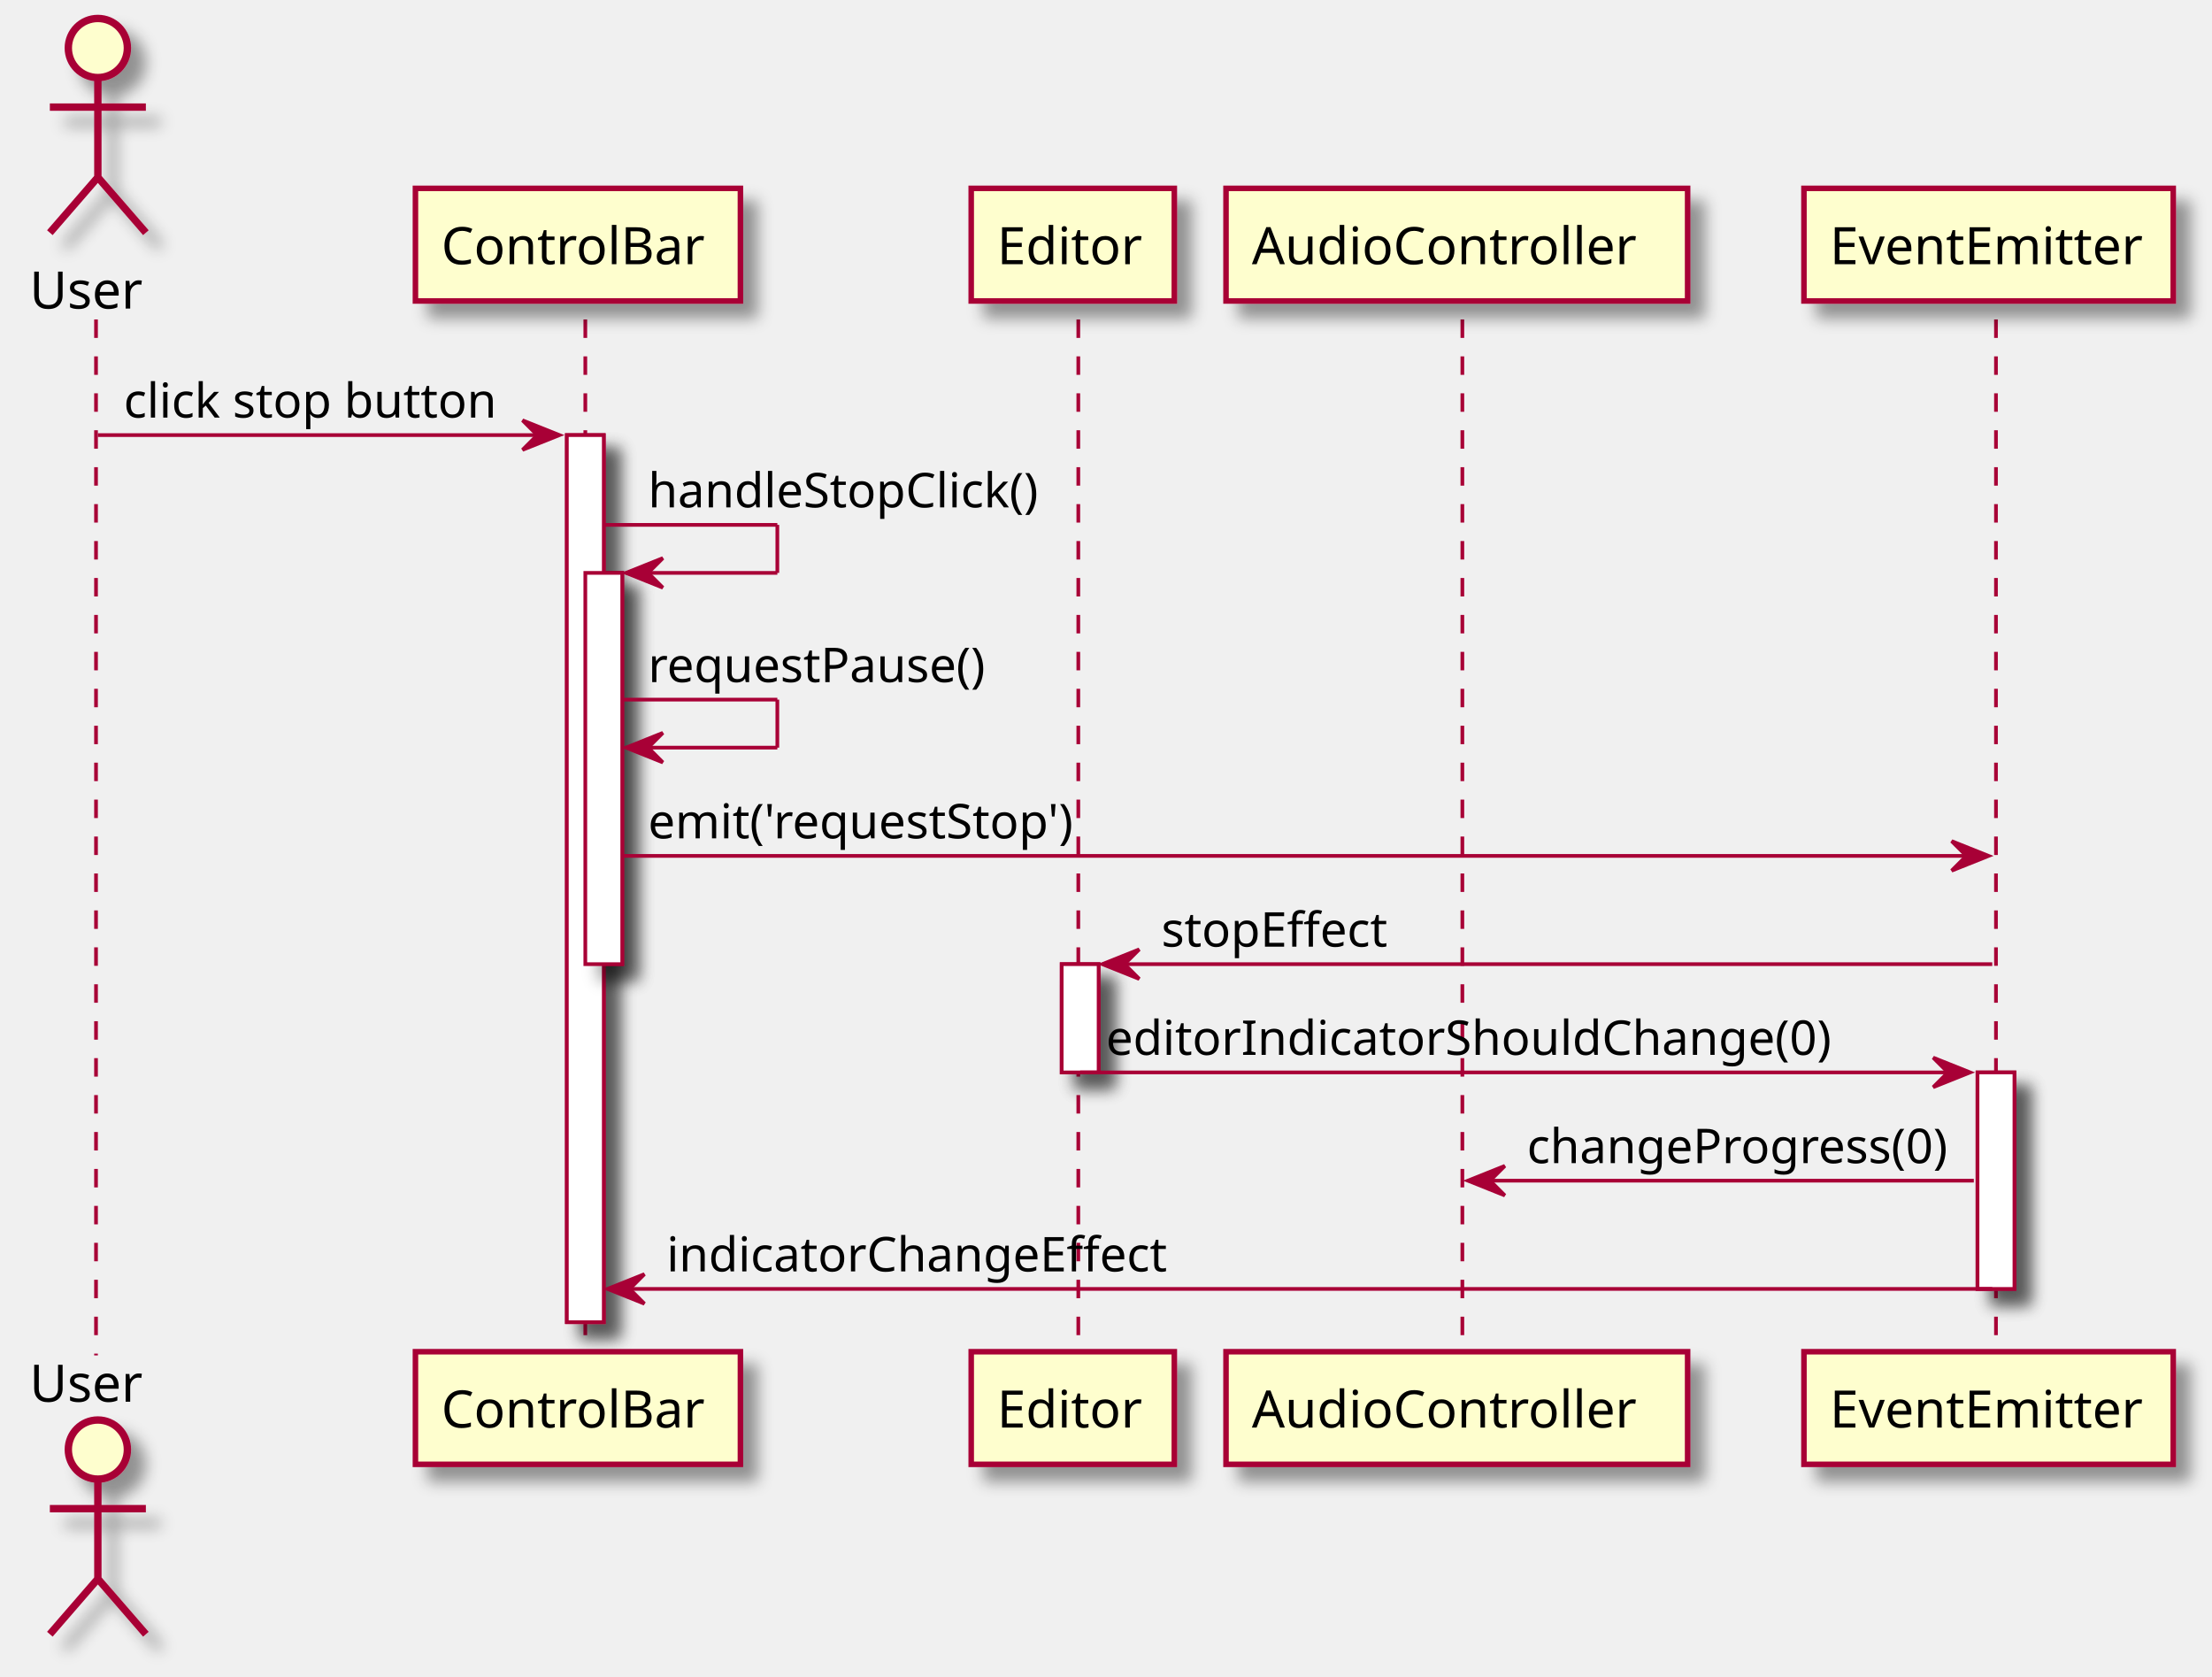
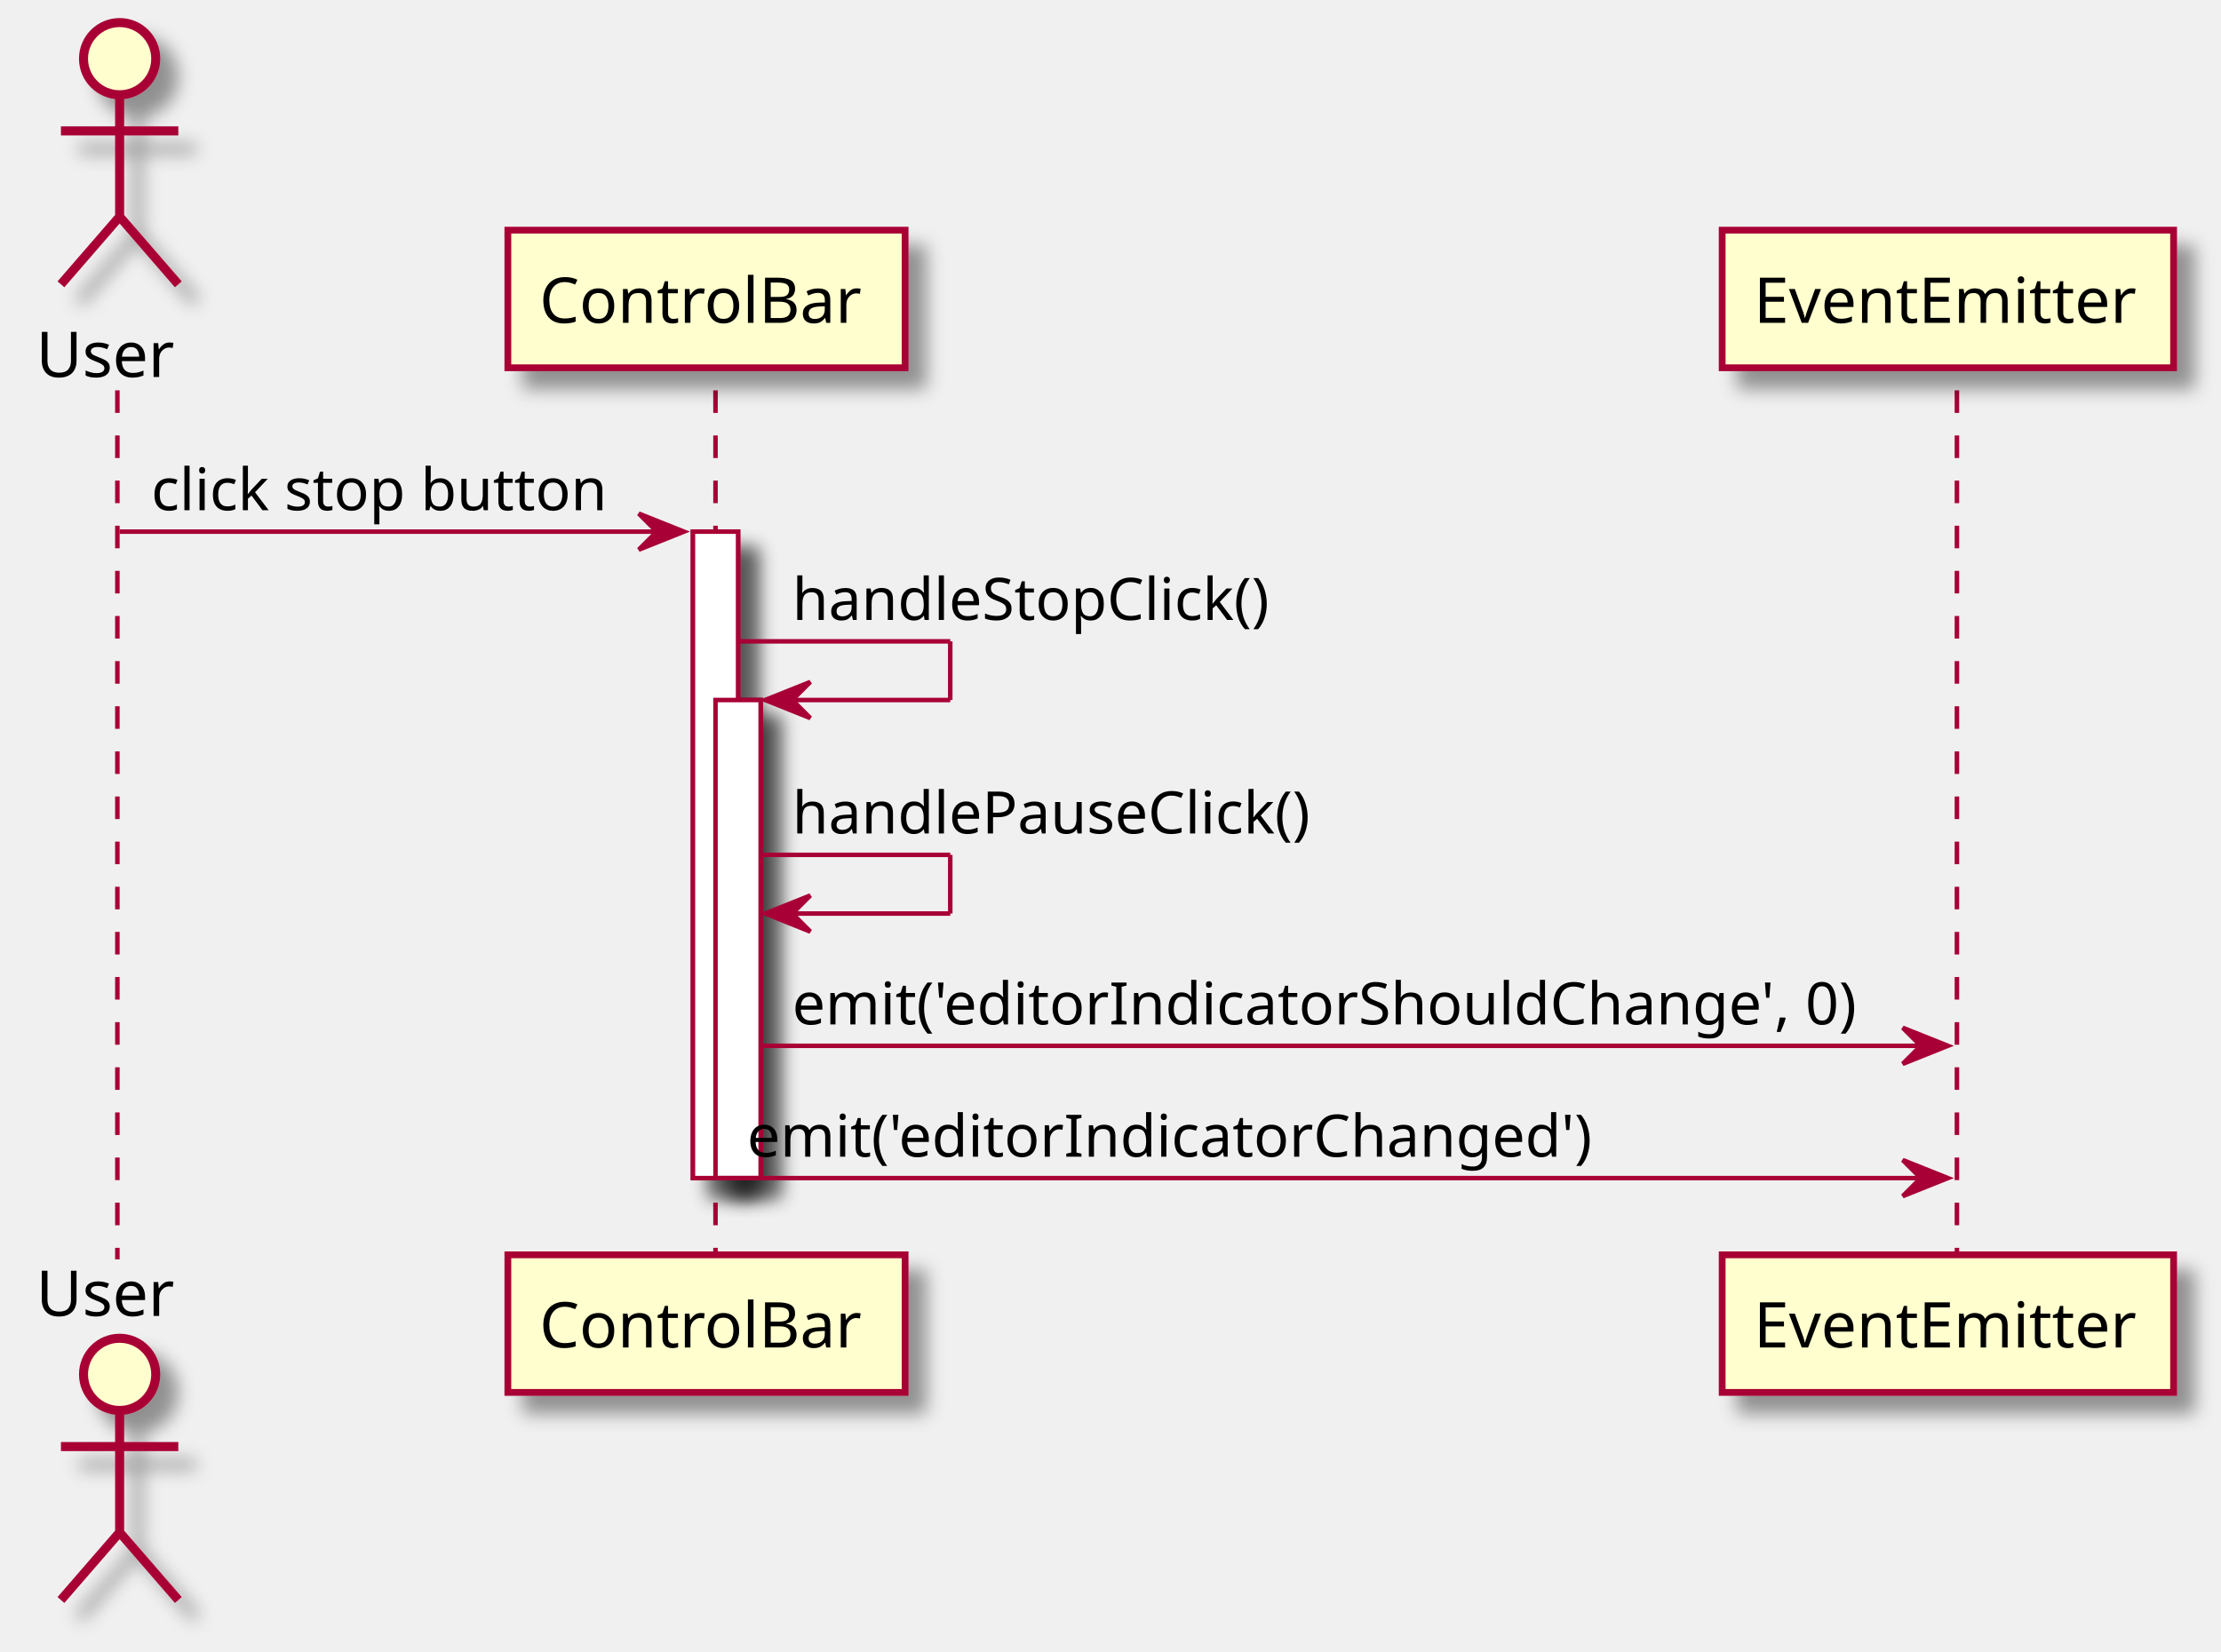
- <svg xmlns="http://www.w3.org/2000/svg" contentScriptType="application/ecmascript" contentStyleType="text/css" height="454px" preserveAspectRatio="none" style="width:599px;height:454px;" version="1.1" viewBox="0 0 599 454" width="599px" zoomAndPan="magnify">
+ <svg xmlns="http://www.w3.org/2000/svg" contentScriptType="application/ecmascript" contentStyleType="text/css" height="366px" preserveAspectRatio="none" style="width:492px;height:366px;" version="1.1" viewBox="0 0 492 366" width="492px" zoomAndPan="magnify">
  <defs>
-     <filter height="300%" id="f15lfyelq2d8cc" width="300%" x="-1" y="-1">
+     <filter height="300%" id="ftivoggn2sanh" width="300%" x="-1" y="-1">
      <feGaussianBlur result="blurOut" stdDeviation="2.0" />
      <feColorMatrix in="blurOut" result="blurOut2" type="matrix" values="0 0 0 0 0 0 0 0 0 0 0 0 0 0 0 0 0 0 .4 0" />
      <feOffset dx="4.0" dy="4.0" in="blurOut2" result="blurOut3" />
      <feBlend in="SourceGraphic" in2="blurOut3" mode="normal" />
    </filter>
  </defs>
  <g>
-     <rect fill="#FFFFFF" filter="url(#f15lfyelq2d8cc)" height="240.174" style="stroke: #A80036; stroke-width: 1.0;" width="10" x="153.5" y="117.799" />
-     <rect fill="#FFFFFF" filter="url(#f15lfyelq2d8cc)" height="105.932" style="stroke: #A80036; stroke-width: 1.0;" width="10" x="158.5" y="155.109" />
-     <rect fill="#FFFFFF" filter="url(#f15lfyelq2d8cc)" height="29.311" style="stroke: #A80036; stroke-width: 1.0;" width="10" x="287.5" y="261.041" />
-     <rect fill="#FFFFFF" filter="url(#f15lfyelq2d8cc)" height="58.621" style="stroke: #A80036; stroke-width: 1.0;" width="10" x="535.5" y="290.352" />
-     <line style="stroke: #A80036; stroke-width: 1.0; stroke-dasharray: 5.0,5.0;" x1="26" x2="26" y1="86.488" y2="366.973" />
-     <line style="stroke: #A80036; stroke-width: 1.0; stroke-dasharray: 5.0,5.0;" x1="158.5" x2="158.5" y1="86.488" y2="366.973" />
-     <line style="stroke: #A80036; stroke-width: 1.0; stroke-dasharray: 5.0,5.0;" x1="292" x2="292" y1="86.488" y2="366.973" />
-     <line style="stroke: #A80036; stroke-width: 1.0; stroke-dasharray: 5.0,5.0;" x1="396" x2="396" y1="86.488" y2="366.973" />
-     <line style="stroke: #A80036; stroke-width: 1.0; stroke-dasharray: 5.0,5.0;" x1="540.5" x2="540.5" y1="86.488" y2="366.973" />
+     <rect fill="#FFFFFF" filter="url(#ftivoggn2sanh)" height="143.242" style="stroke: #A80036; stroke-width: 1.0;" width="10" x="153.5" y="117.799" />
+     <rect fill="#FFFFFF" filter="url(#ftivoggn2sanh)" height="105.932" style="stroke: #A80036; stroke-width: 1.0;" width="10" x="158.5" y="155.109" />
+     <line style="stroke: #A80036; stroke-width: 1.0; stroke-dasharray: 5.0,5.0;" x1="26" x2="26" y1="86.488" y2="279.041" />
+     <line style="stroke: #A80036; stroke-width: 1.0; stroke-dasharray: 5.0,5.0;" x1="158.5" x2="158.5" y1="86.488" y2="279.041" />
+     <line style="stroke: #A80036; stroke-width: 1.0; stroke-dasharray: 5.0,5.0;" x1="433.5" x2="433.5" y1="86.488" y2="279.041" />
    <text fill="#000000" font-family="sans-serif" font-size="14" lengthAdjust="spacingAndGlyphs" textLength="31" x="8" y="83.535">User</text>
-     <ellipse cx="26.5" cy="13" fill="#FEFECE" filter="url(#f15lfyelq2d8cc)" rx="8" ry="8" style="stroke: #A80036; stroke-width: 2.0;" />
-     <path d="M26.5,21 L26.5,48 M13.5,29 L39.5,29 M26.5,48 L13.5,63 M26.5,48 L39.5,63 " fill="none" filter="url(#f15lfyelq2d8cc)" style="stroke: #A80036; stroke-width: 2.0;" />
-     <text fill="#000000" font-family="sans-serif" font-size="14" lengthAdjust="spacingAndGlyphs" textLength="31" x="8" y="379.508">User</text>
-     <ellipse cx="26.5" cy="392.461" fill="#FEFECE" filter="url(#f15lfyelq2d8cc)" rx="8" ry="8" style="stroke: #A80036; stroke-width: 2.0;" />
-     <path d="M26.5,400.461 L26.5,427.461 M13.5,408.461 L39.5,408.461 M26.5,427.461 L13.5,442.461 M26.5,427.461 L39.5,442.461 " fill="none" filter="url(#f15lfyelq2d8cc)" style="stroke: #A80036; stroke-width: 2.0;" />
-     <rect fill="#FEFECE" filter="url(#f15lfyelq2d8cc)" height="30.488" style="stroke: #A80036; stroke-width: 1.5;" width="88" x="112.5" y="51" />
+     <ellipse cx="26.5" cy="13" fill="#FEFECE" filter="url(#ftivoggn2sanh)" rx="8" ry="8" style="stroke: #A80036; stroke-width: 2.0;" />
+     <path d="M26.5,21 L26.5,48 M13.5,29 L39.5,29 M26.5,48 L13.5,63 M26.5,48 L39.5,63 " fill="none" filter="url(#ftivoggn2sanh)" style="stroke: #A80036; stroke-width: 2.0;" />
+     <text fill="#000000" font-family="sans-serif" font-size="14" lengthAdjust="spacingAndGlyphs" textLength="31" x="8" y="291.576">User</text>
+     <ellipse cx="26.5" cy="304.529" fill="#FEFECE" filter="url(#ftivoggn2sanh)" rx="8" ry="8" style="stroke: #A80036; stroke-width: 2.0;" />
+     <path d="M26.5,312.529 L26.5,339.529 M13.5,320.529 L39.5,320.529 M26.5,339.529 L13.5,354.529 M26.5,339.529 L39.5,354.529 " fill="none" filter="url(#ftivoggn2sanh)" style="stroke: #A80036; stroke-width: 2.0;" />
+     <rect fill="#FEFECE" filter="url(#ftivoggn2sanh)" height="30.488" style="stroke: #A80036; stroke-width: 1.5;" width="88" x="112.5" y="51" />
    <text fill="#000000" font-family="sans-serif" font-size="14" lengthAdjust="spacingAndGlyphs" textLength="74" x="119.5" y="71.535">ControlBar</text>
-     <rect fill="#FEFECE" filter="url(#f15lfyelq2d8cc)" height="30.488" style="stroke: #A80036; stroke-width: 1.5;" width="88" x="112.5" y="365.973" />
-     <text fill="#000000" font-family="sans-serif" font-size="14" lengthAdjust="spacingAndGlyphs" textLength="74" x="119.5" y="386.508">ControlBar</text>
-     <rect fill="#FEFECE" filter="url(#f15lfyelq2d8cc)" height="30.488" style="stroke: #A80036; stroke-width: 1.5;" width="55" x="263" y="51" />
-     <text fill="#000000" font-family="sans-serif" font-size="14" lengthAdjust="spacingAndGlyphs" textLength="41" x="270" y="71.535">Editor</text>
-     <rect fill="#FEFECE" filter="url(#f15lfyelq2d8cc)" height="30.488" style="stroke: #A80036; stroke-width: 1.5;" width="55" x="263" y="365.973" />
-     <text fill="#000000" font-family="sans-serif" font-size="14" lengthAdjust="spacingAndGlyphs" textLength="41" x="270" y="386.508">Editor</text>
-     <rect fill="#FEFECE" filter="url(#f15lfyelq2d8cc)" height="30.488" style="stroke: #A80036; stroke-width: 1.5;" width="125" x="332" y="51" />
-     <text fill="#000000" font-family="sans-serif" font-size="14" lengthAdjust="spacingAndGlyphs" textLength="111" x="339" y="71.535">AudioController</text>
-     <rect fill="#FEFECE" filter="url(#f15lfyelq2d8cc)" height="30.488" style="stroke: #A80036; stroke-width: 1.5;" width="125" x="332" y="365.973" />
-     <text fill="#000000" font-family="sans-serif" font-size="14" lengthAdjust="spacingAndGlyphs" textLength="111" x="339" y="386.508">AudioController</text>
-     <rect fill="#FEFECE" filter="url(#f15lfyelq2d8cc)" height="30.488" style="stroke: #A80036; stroke-width: 1.5;" width="100" x="488.5" y="51" />
-     <text fill="#000000" font-family="sans-serif" font-size="14" lengthAdjust="spacingAndGlyphs" textLength="86" x="495.5" y="71.535">EventEmitter</text>
-     <rect fill="#FEFECE" filter="url(#f15lfyelq2d8cc)" height="30.488" style="stroke: #A80036; stroke-width: 1.5;" width="100" x="488.5" y="365.973" />
-     <text fill="#000000" font-family="sans-serif" font-size="14" lengthAdjust="spacingAndGlyphs" textLength="86" x="495.5" y="386.508">EventEmitter</text>
-     <rect fill="#FFFFFF" filter="url(#f15lfyelq2d8cc)" height="240.174" style="stroke: #A80036; stroke-width: 1.0;" width="10" x="153.5" y="117.799" />
-     <rect fill="#FFFFFF" filter="url(#f15lfyelq2d8cc)" height="105.932" style="stroke: #A80036; stroke-width: 1.0;" width="10" x="158.5" y="155.109" />
-     <rect fill="#FFFFFF" filter="url(#f15lfyelq2d8cc)" height="29.311" style="stroke: #A80036; stroke-width: 1.0;" width="10" x="287.5" y="261.041" />
-     <rect fill="#FFFFFF" filter="url(#f15lfyelq2d8cc)" height="58.621" style="stroke: #A80036; stroke-width: 1.0;" width="10" x="535.5" y="290.352" />
+     <rect fill="#FEFECE" filter="url(#ftivoggn2sanh)" height="30.488" style="stroke: #A80036; stroke-width: 1.5;" width="88" x="112.5" y="278.041" />
+     <text fill="#000000" font-family="sans-serif" font-size="14" lengthAdjust="spacingAndGlyphs" textLength="74" x="119.5" y="298.576">ControlBar</text>
+     <rect fill="#FEFECE" filter="url(#ftivoggn2sanh)" height="30.488" style="stroke: #A80036; stroke-width: 1.5;" width="100" x="381.5" y="51" />
+     <text fill="#000000" font-family="sans-serif" font-size="14" lengthAdjust="spacingAndGlyphs" textLength="86" x="388.5" y="71.535">EventEmitter</text>
+     <rect fill="#FEFECE" filter="url(#ftivoggn2sanh)" height="30.488" style="stroke: #A80036; stroke-width: 1.5;" width="100" x="381.5" y="278.041" />
+     <text fill="#000000" font-family="sans-serif" font-size="14" lengthAdjust="spacingAndGlyphs" textLength="86" x="388.5" y="298.576">EventEmitter</text>
+     <rect fill="#FFFFFF" filter="url(#ftivoggn2sanh)" height="143.242" style="stroke: #A80036; stroke-width: 1.0;" width="10" x="153.5" y="117.799" />
+     <rect fill="#FFFFFF" filter="url(#ftivoggn2sanh)" height="105.932" style="stroke: #A80036; stroke-width: 1.0;" width="10" x="158.5" y="155.109" />
    <polygon fill="#A80036" points="141.5,113.799,151.5,117.799,141.5,121.799,145.5,117.799" style="stroke: #A80036; stroke-width: 1.0;" />
    <line style="stroke: #A80036; stroke-width: 1.0;" x1="26.5" x2="147.5" y1="117.799" y2="117.799" />
    <text fill="#000000" font-family="sans-serif" font-size="13" lengthAdjust="spacingAndGlyphs" textLength="108" x="33.5" y="113.057">click stop button</text>
    <line style="stroke: #A80036; stroke-width: 1.0;" x1="163.5" x2="210.5" y1="142.109" y2="142.109" />
    <line style="stroke: #A80036; stroke-width: 1.0;" x1="210.5" x2="210.5" y1="142.109" y2="155.109" />
    <line style="stroke: #A80036; stroke-width: 1.0;" x1="169.5" x2="210.5" y1="155.109" y2="155.109" />
    <polygon fill="#A80036" points="179.5,151.109,169.5,155.109,179.5,159.109,175.5,155.109" style="stroke: #A80036; stroke-width: 1.0;" />
    <text fill="#000000" font-family="sans-serif" font-size="13" lengthAdjust="spacingAndGlyphs" textLength="110" x="175.5" y="137.367">handleStopClick()</text>
    <line style="stroke: #A80036; stroke-width: 1.0;" x1="168.5" x2="210.5" y1="189.42" y2="189.42" />
    <line style="stroke: #A80036; stroke-width: 1.0;" x1="210.5" x2="210.5" y1="189.42" y2="202.42" />
    <line style="stroke: #A80036; stroke-width: 1.0;" x1="169.5" x2="210.5" y1="202.42" y2="202.42" />
    <polygon fill="#A80036" points="179.5,198.42,169.5,202.42,179.5,206.42,175.5,202.42" style="stroke: #A80036; stroke-width: 1.0;" />
-     <text fill="#000000" font-family="sans-serif" font-size="13" lengthAdjust="spacingAndGlyphs" textLength="91" x="175.5" y="184.678">requestPause()</text>
-     <polygon fill="#A80036" points="528.5,227.731,538.5,231.731,528.5,235.731,532.5,231.731" style="stroke: #A80036; stroke-width: 1.0;" />
-     <line style="stroke: #A80036; stroke-width: 1.0;" x1="168.5" x2="534.5" y1="231.731" y2="231.731" />
-     <text fill="#000000" font-family="sans-serif" font-size="13" lengthAdjust="spacingAndGlyphs" textLength="117" x="175.5" y="226.988">emit('requestStop')</text>
-     <polygon fill="#A80036" points="308.5,257.041,298.5,261.041,308.5,265.041,304.5,261.041" style="stroke: #A80036; stroke-width: 1.0;" />
-     <line style="stroke: #A80036; stroke-width: 1.0;" x1="302.5" x2="539.5" y1="261.041" y2="261.041" />
-     <text fill="#000000" font-family="sans-serif" font-size="13" lengthAdjust="spacingAndGlyphs" textLength="64" x="314.5" y="256.299">stopEffect</text>
-     <polygon fill="#A80036" points="523.5,286.352,533.5,290.352,523.5,294.352,527.5,290.352" style="stroke: #A80036; stroke-width: 1.0;" />
-     <line style="stroke: #A80036; stroke-width: 1.0;" x1="292.5" x2="529.5" y1="290.352" y2="290.352" />
-     <text fill="#000000" font-family="sans-serif" font-size="13" lengthAdjust="spacingAndGlyphs" textLength="199" x="299.5" y="285.609">editorIndicatorShouldChange(0)</text>
-     <polygon fill="#A80036" points="407.5,315.662,397.5,319.662,407.5,323.662,403.5,319.662" style="stroke: #A80036; stroke-width: 1.0;" />
-     <line style="stroke: #A80036; stroke-width: 1.0;" x1="401.5" x2="534.5" y1="319.662" y2="319.662" />
-     <text fill="#000000" font-family="sans-serif" font-size="13" lengthAdjust="spacingAndGlyphs" textLength="115" x="413.5" y="314.92">changeProgress(0)</text>
-     <polygon fill="#A80036" points="174.5,344.973,164.5,348.973,174.5,352.973,170.5,348.973" style="stroke: #A80036; stroke-width: 1.0;" />
-     <line style="stroke: #A80036; stroke-width: 1.0;" x1="168.5" x2="539.5" y1="348.973" y2="348.973" />
-     <text fill="#000000" font-family="sans-serif" font-size="13" lengthAdjust="spacingAndGlyphs" textLength="139" x="180.5" y="344.231">indicatorChangeEffect</text>
+     <text fill="#000000" font-family="sans-serif" font-size="13" lengthAdjust="spacingAndGlyphs" textLength="118" x="175.5" y="184.678">handlePauseClick()</text>
+     <polygon fill="#A80036" points="421.5,227.731,431.5,231.731,421.5,235.731,425.5,231.731" style="stroke: #A80036; stroke-width: 1.0;" />
+     <line style="stroke: #A80036; stroke-width: 1.0;" x1="168.5" x2="427.5" y1="231.731" y2="231.731" />
+     <text fill="#000000" font-family="sans-serif" font-size="13" lengthAdjust="spacingAndGlyphs" textLength="241" x="175.5" y="226.988">emit('editorIndicatorShouldChange', 0)</text>
+     <polygon fill="#A80036" points="421.5,257.041,431.5,261.041,421.5,265.041,425.5,261.041" style="stroke: #A80036; stroke-width: 1.0;" />
+     <line style="stroke: #A80036; stroke-width: 1.0;" x1="158.5" x2="427.5" y1="261.041" y2="261.041" />
+     <text fill="#000000" font-family="sans-serif" font-size="13" lengthAdjust="spacingAndGlyphs" textLength="190" x="165.5" y="256.299">emit('editorIndicatorChanged')</text>
  </g>
</svg>
